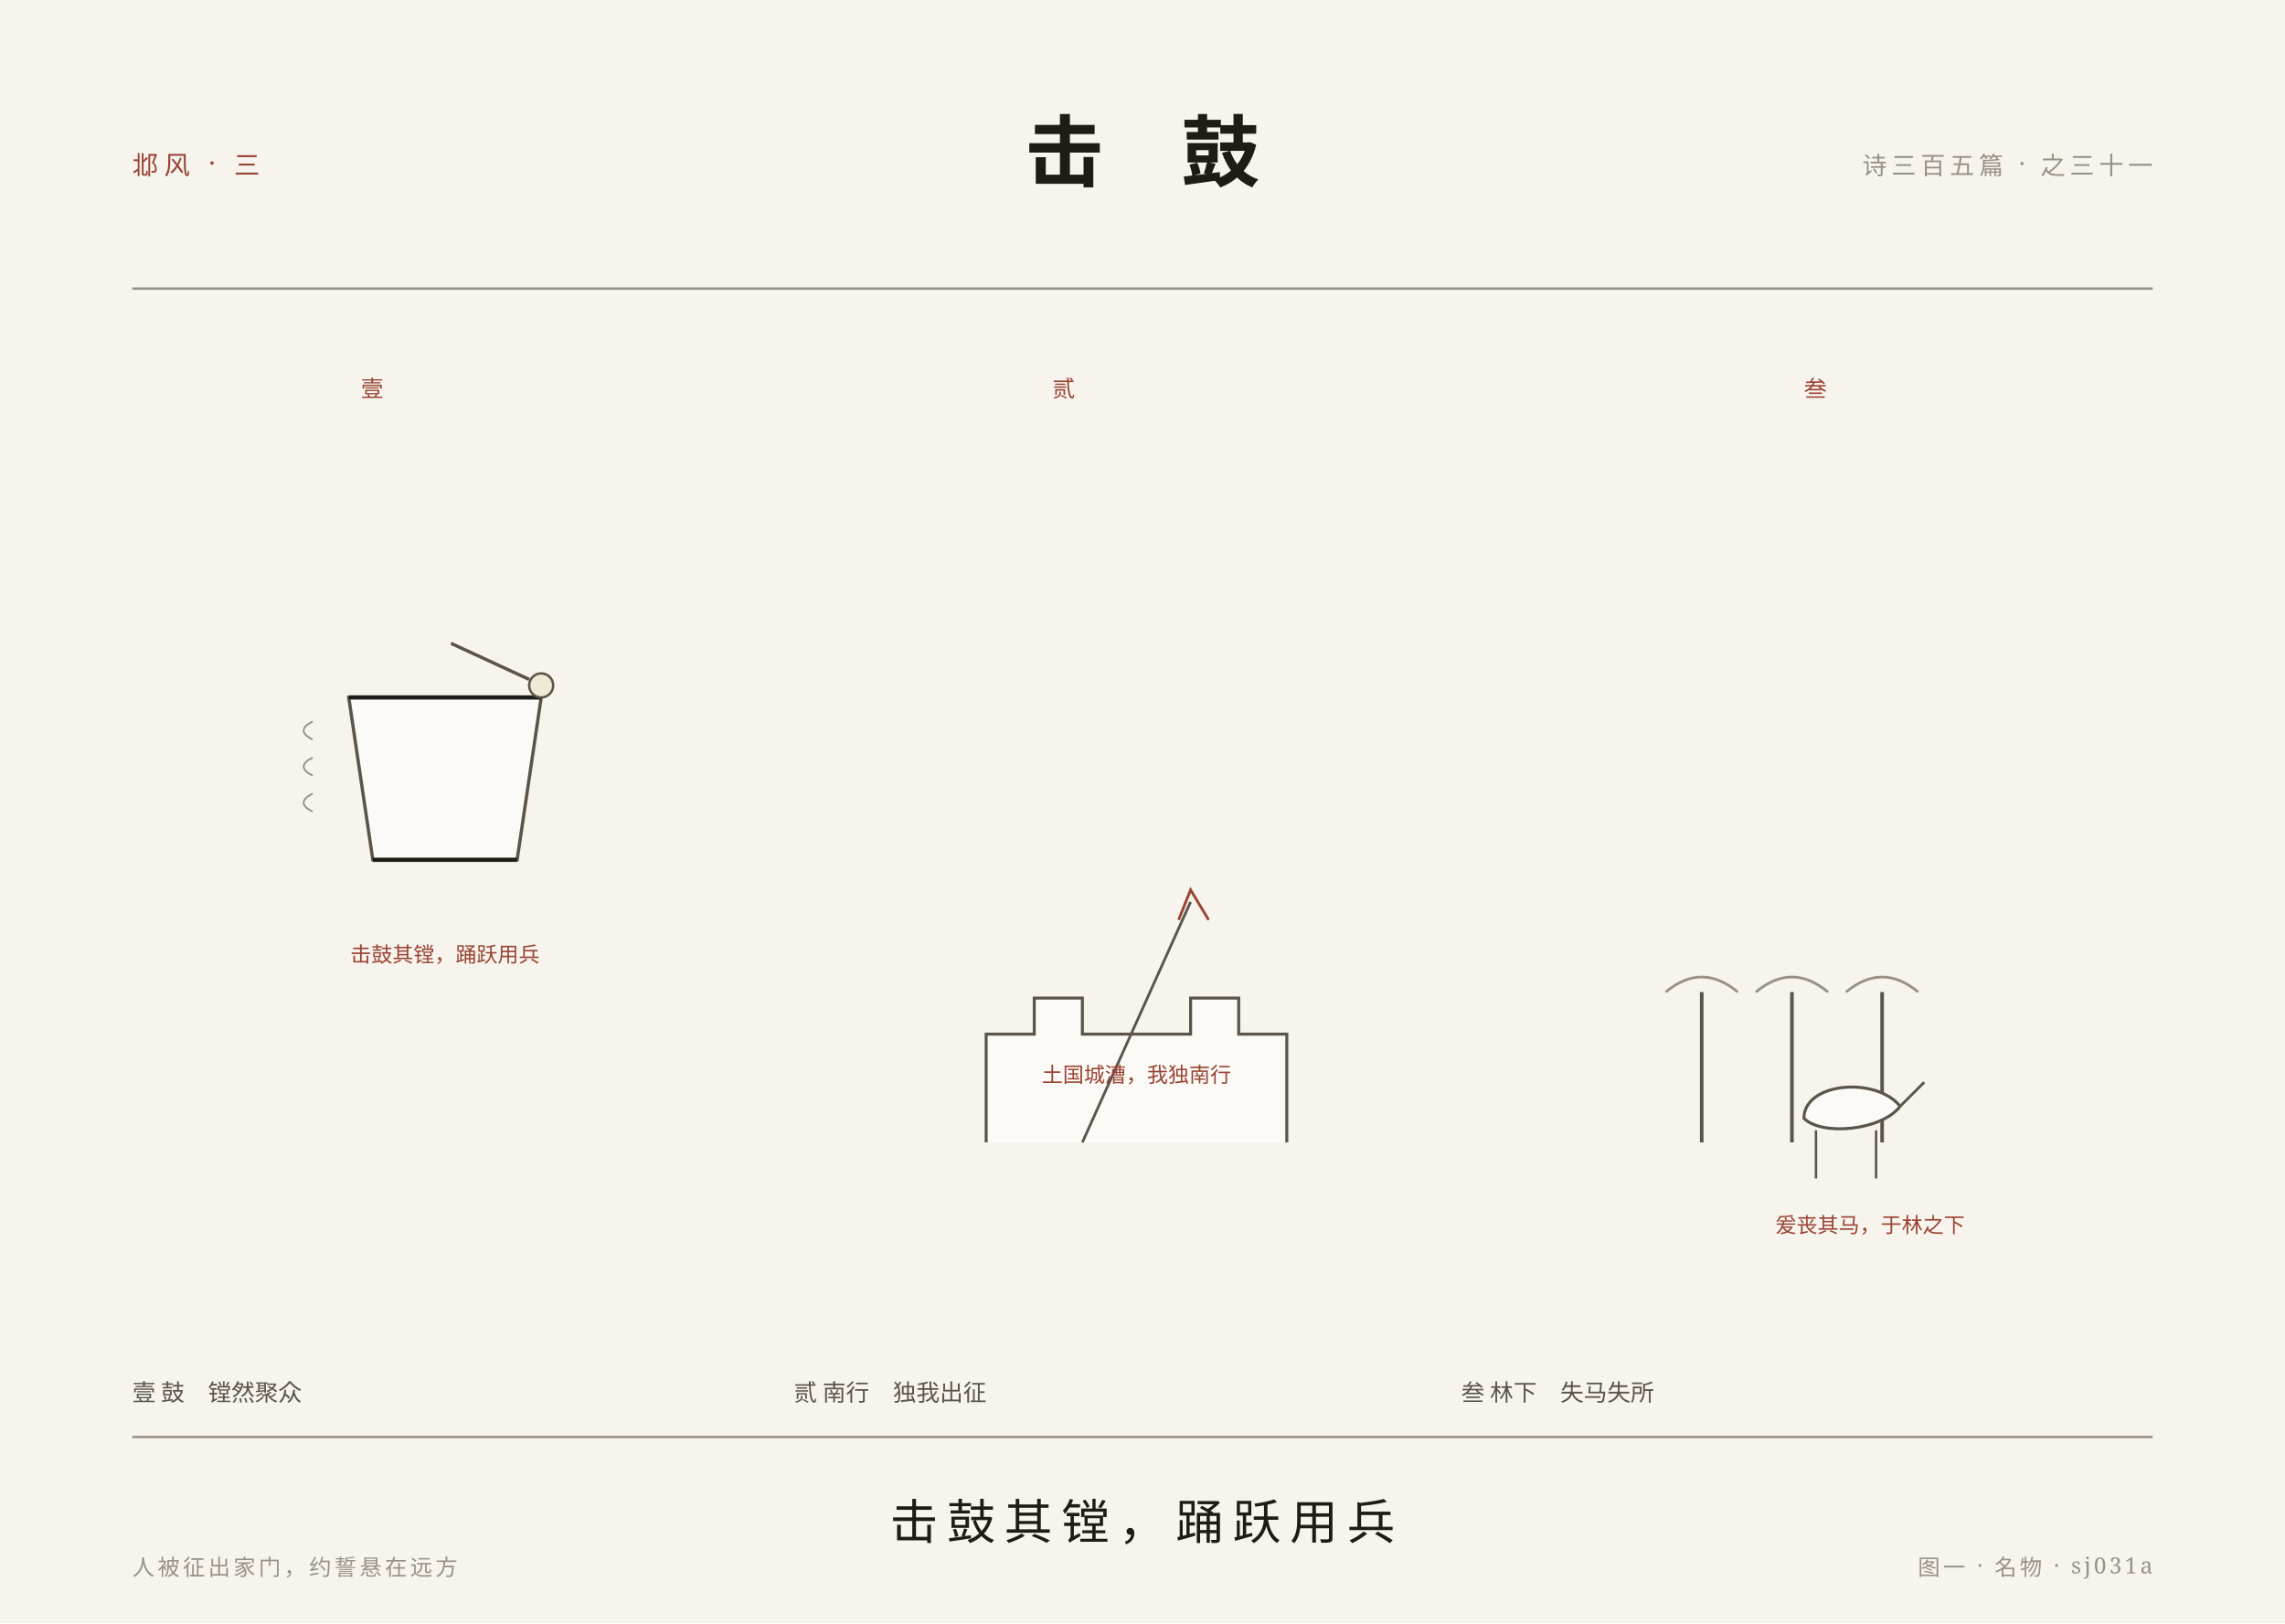
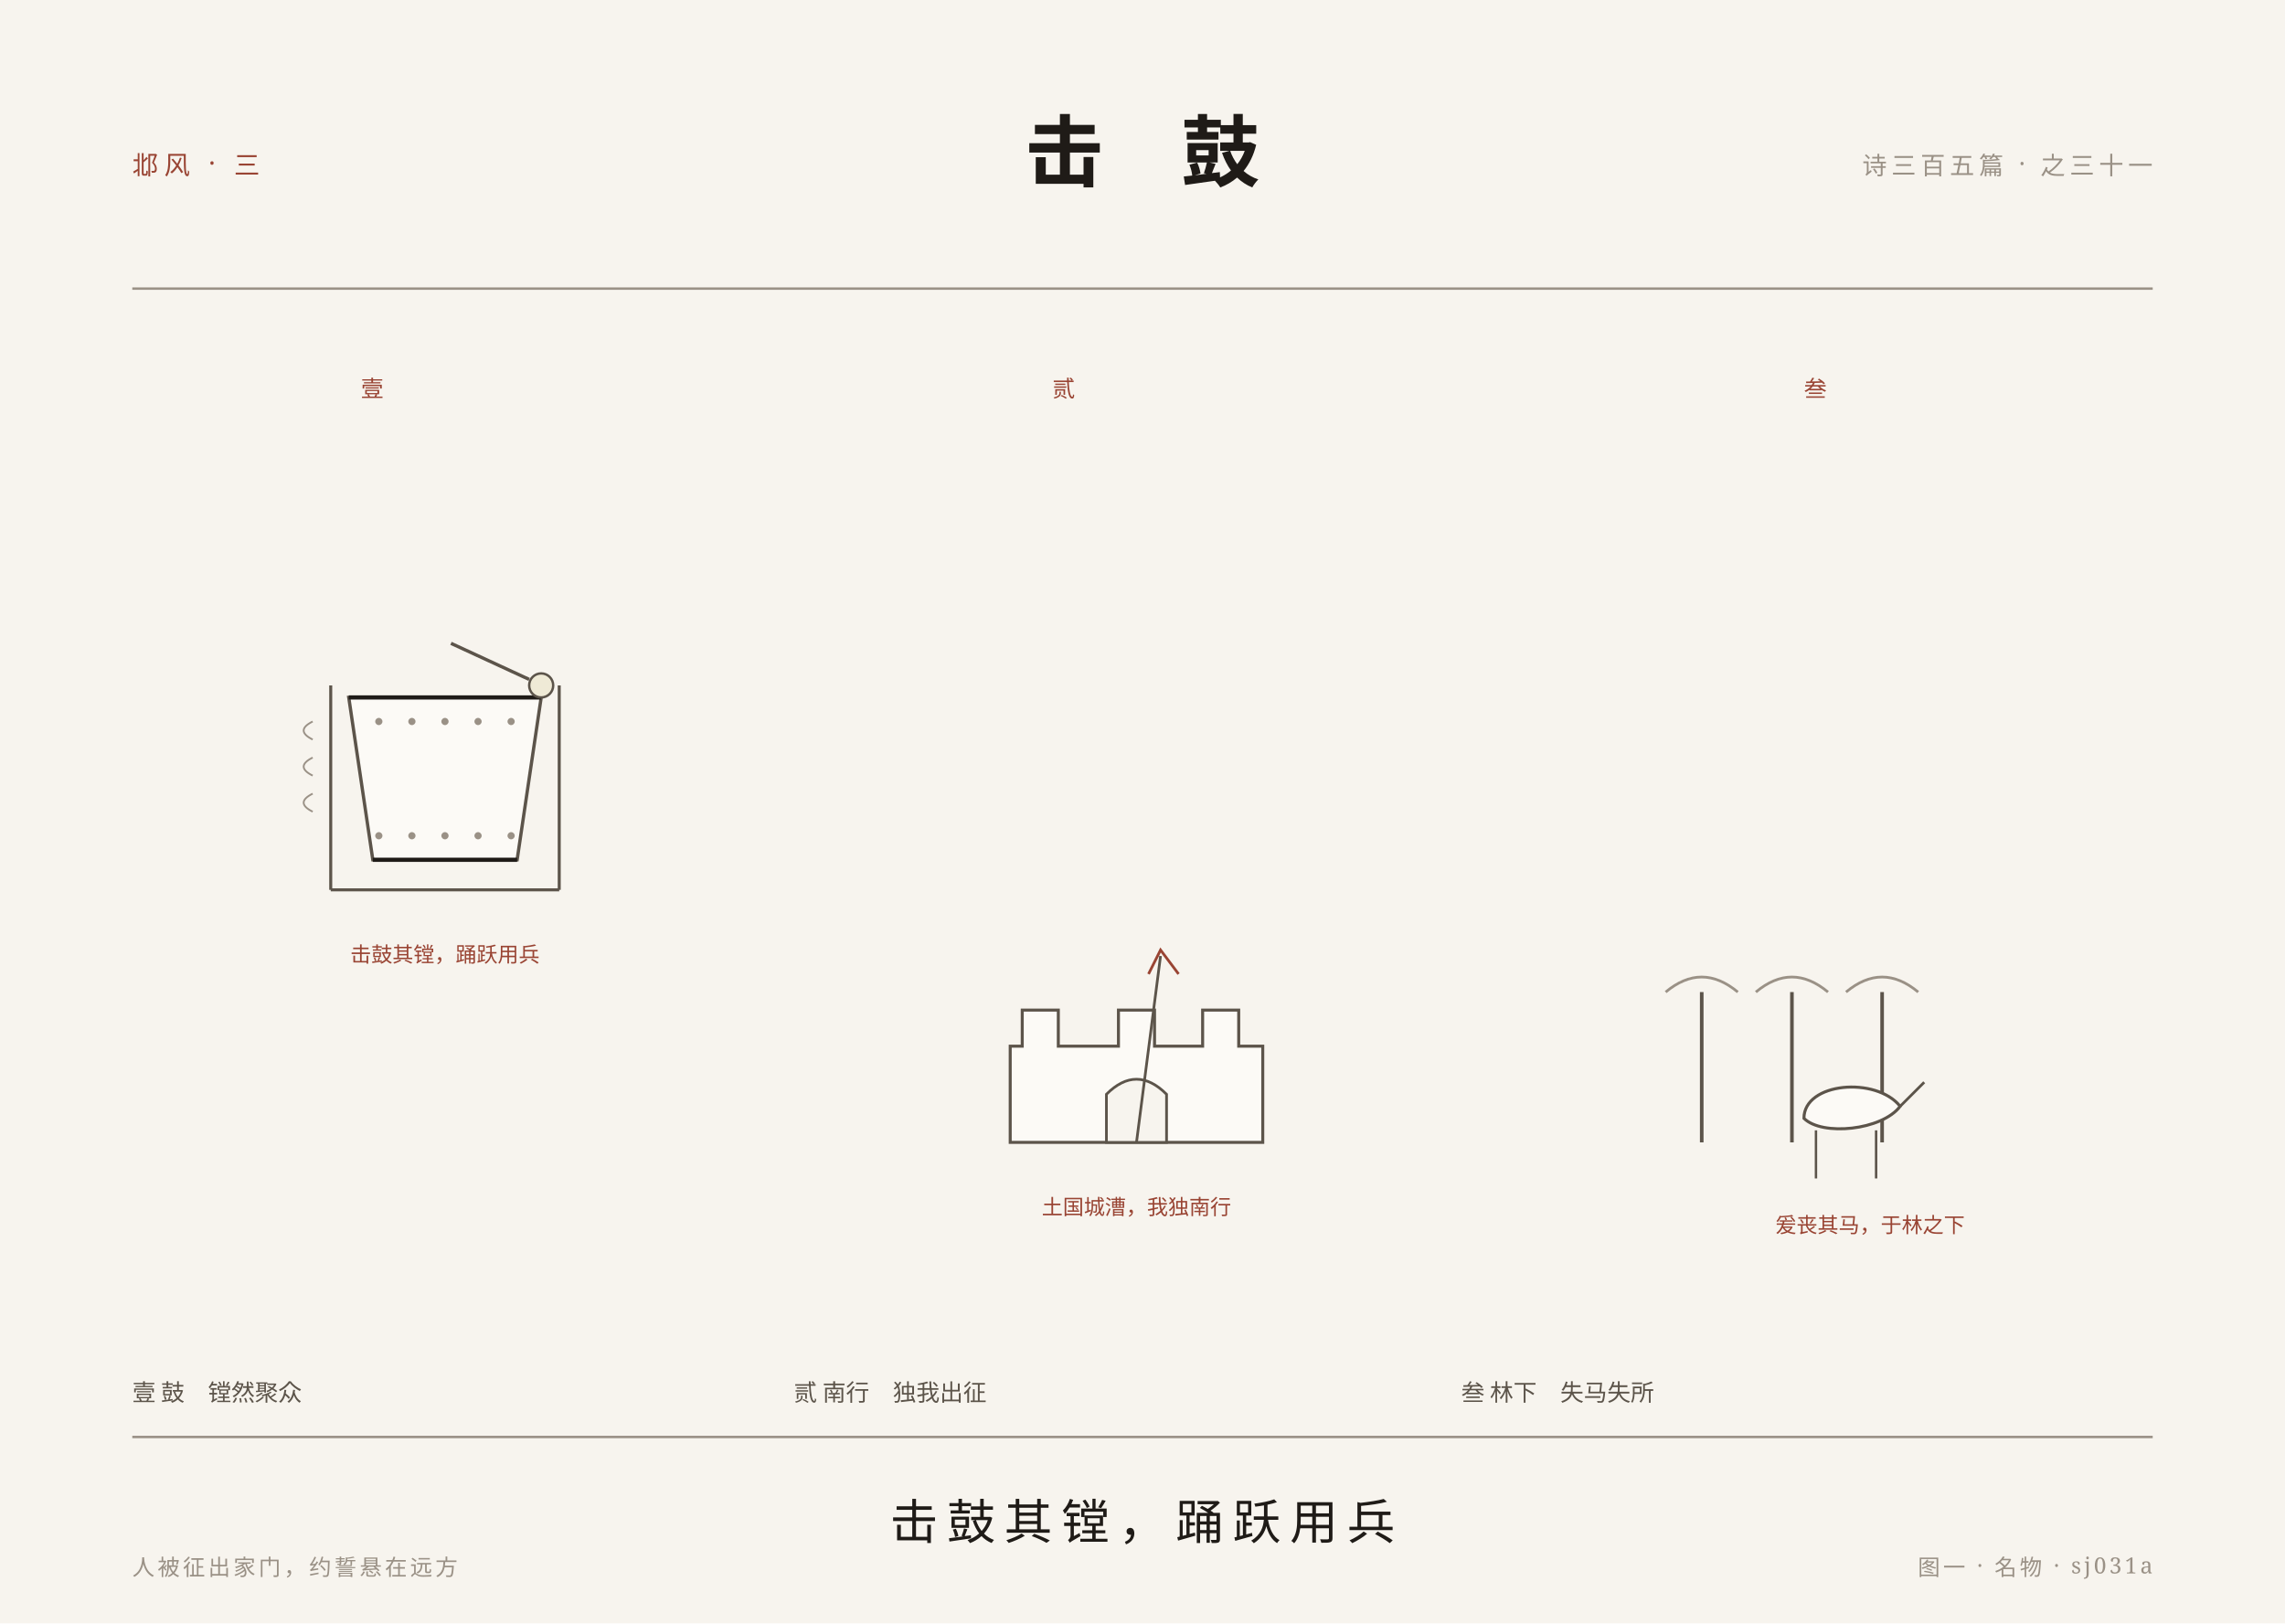
<svg xmlns="http://www.w3.org/2000/svg" viewBox="0 0 760 540" width="760" height="540" font-family="'Noto Serif SC','Songti SC',serif">
  <rect x="0" y="0" width="760" height="540" fill="#F7F4EE" />
  <text x="44" y="58" font-size="8.6" letter-spacing="2" fill="#994433">邶风 · 三</text>
  <text x="380" y="60" text-anchor="middle" font-size="26" letter-spacing="10" fill="#1F1B17" font-weight="700">击 鼓</text>
  <text x="716" y="58" text-anchor="end" font-size="8.2" letter-spacing="1.5" fill="#9A9186">诗三百五篇 · 之三十一</text>
  <line x1="44" y1="96" x2="716" y2="96" stroke="#9A9186" stroke-width="0.8" />
+   <line x1="110" y1="228" x2="110" y2="296" stroke="#5C544A" stroke-width="1.0" />
+   <line x1="186" y1="228" x2="186" y2="296" stroke="#5C544A" stroke-width="1.0" />
+   <line x1="110" y1="296" x2="186" y2="296" stroke="#5C544A" stroke-width="1.0" />
  <path d="M116,232 L180,232 L172,286 L124,286 Z" fill="#FCFAF6" stroke="#5C544A" stroke-width="1.1" />
  <line x1="116" y1="232" x2="180" y2="232" stroke="#1F1B17" stroke-width="1.4" />
  <line x1="124" y1="286" x2="172" y2="286" stroke="#1F1B17" stroke-width="1.4" />
+   <circle cx="126" cy="240" r="1.2" fill="#9A9186" />
+   <circle cx="126" cy="278" r="1.2" fill="#9A9186" />
+   <circle cx="137" cy="240" r="1.2" fill="#9A9186" />
+   <circle cx="137" cy="278" r="1.2" fill="#9A9186" />
+   <circle cx="148" cy="240" r="1.2" fill="#9A9186" />
+   <circle cx="148" cy="278" r="1.2" fill="#9A9186" />
+   <circle cx="159" cy="240" r="1.2" fill="#9A9186" />
+   <circle cx="159" cy="278" r="1.2" fill="#9A9186" />
+   <circle cx="170" cy="240" r="1.2" fill="#9A9186" />
+   <circle cx="170" cy="278" r="1.2" fill="#9A9186" />
  <line x1="150" y1="214" x2="176" y2="226" stroke="#5C544A" stroke-width="1.1" />
  <circle cx="180" cy="228" r="4" fill="#EFEAD6" stroke="#5C544A" stroke-width="0.8" />
  <path d="M104,240 q-6,3 0,6" fill="none" stroke="#9A9186" stroke-width="0.6" />
  <path d="M104,252 q-6,3 0,6" fill="none" stroke="#9A9186" stroke-width="0.6" />
  <path d="M104,264 q-6,3 0,6" fill="none" stroke="#9A9186" stroke-width="0.6" />
  <text x="148" y="320" text-anchor="middle" font-size="7.0" fill="#994433">击鼓其镗，踊跃用兵</text>
-   <path d="M328,380 L328,344 L344,344 L344,332 L360,332 L360,344 L396,344 L396,332 L412,332 L412,344 L428,344 L428,380" fill="#FCFAF6" stroke="#5C544A" stroke-width="1.0" />
-   <path d="M360,380 L396,300" fill="none" stroke="#5C544A" stroke-width="0.9" />
-   <path d="M392,306 L396,296 L402,306" fill="none" stroke="#994433" stroke-width="0.9" />
-   <text x="378" y="360" text-anchor="middle" font-size="7.0" fill="#994433">土国城漕，我独南行</text>
+   <path d="M336,380 L336,348 L340,348 L340,336 L352,336 L352,348 L372,348 L372,336 L384,336 L384,348 L400,348 L400,336 L412,336 L412,348 L420,348 L420,380 Z" fill="#FCFAF6" stroke="#5C544A" stroke-width="1.0" />
+   <path d="M368,380 L368,364 Q378,354 388,364 L388,380 Z" fill="#F7F4EE" stroke="#5C544A" stroke-width="0.9" />
+   <path d="M378,380 L386,318" fill="none" stroke="#5C544A" stroke-width="0.9" />
+   <path d="M382,324 L386,316 L392,324" fill="none" stroke="#994433" stroke-width="0.9" />
+   <text x="378" y="404" text-anchor="middle" font-size="7.0" fill="#994433">土国城漕，我独南行</text>
  <line x1="566" y1="380" x2="566" y2="330" stroke="#5C544A" stroke-width="1.2" />
  <path d="M554,330 q12,-10 24,0" fill="none" stroke="#9A9186" stroke-width="0.9" />
  <line x1="596" y1="380" x2="596" y2="330" stroke="#5C544A" stroke-width="1.2" />
  <path d="M584,330 q12,-10 24,0" fill="none" stroke="#9A9186" stroke-width="0.9" />
  <line x1="626" y1="380" x2="626" y2="330" stroke="#5C544A" stroke-width="1.2" />
  <path d="M614,330 q12,-10 24,0" fill="none" stroke="#9A9186" stroke-width="0.9" />
  <path d="M600,372 C600,360 624,358 632,368 C626,376 606,378 600,372 Z" fill="#FCFAF6" stroke="#5C544A" stroke-width="1.0" />
  <line x1="632" y1="368" x2="640" y2="360" stroke="#5C544A" stroke-width="0.9" />
  <line x1="604" y1="376" x2="604" y2="392" stroke="#5C544A" stroke-width="0.8" />
  <line x1="624" y1="376" x2="624" y2="392" stroke="#5C544A" stroke-width="0.8" />
  <text x="622" y="410" text-anchor="middle" font-size="7.0" fill="#994433">爰丧其马，于林之下</text>
  <text x="120" y="132" font-size="7.6" fill="#994433">壹</text>
  <text x="350" y="132" font-size="7.6" fill="#994433">贰</text>
  <text x="600" y="132" font-size="7.6" fill="#994433">叁</text>
  <text x="44" y="466" font-size="7.8" fill="#5C544A">壹 鼓　镗然聚众</text>
  <text x="264" y="466" font-size="7.8" fill="#5C544A">贰 南行　独我出征</text>
  <text x="486" y="466" font-size="7.8" fill="#5C544A">叁 林下　失马失所</text>
  <line x1="44" y1="478" x2="716" y2="478" stroke="#9A9186" stroke-width="0.8" />
  <text x="380" y="512" text-anchor="middle" font-size="16" letter-spacing="3" fill="#1F1B17">击鼓其镗，踊跃用兵</text>
  <text x="44" y="524" font-size="7.4" letter-spacing="1" fill="#9A9186">人被征出家门，约誓悬在远方</text>
  <text x="716" y="524" text-anchor="end" font-size="7.4" letter-spacing="1" fill="#9A9186">图一 · 名物 · sj031a</text>
</svg>
